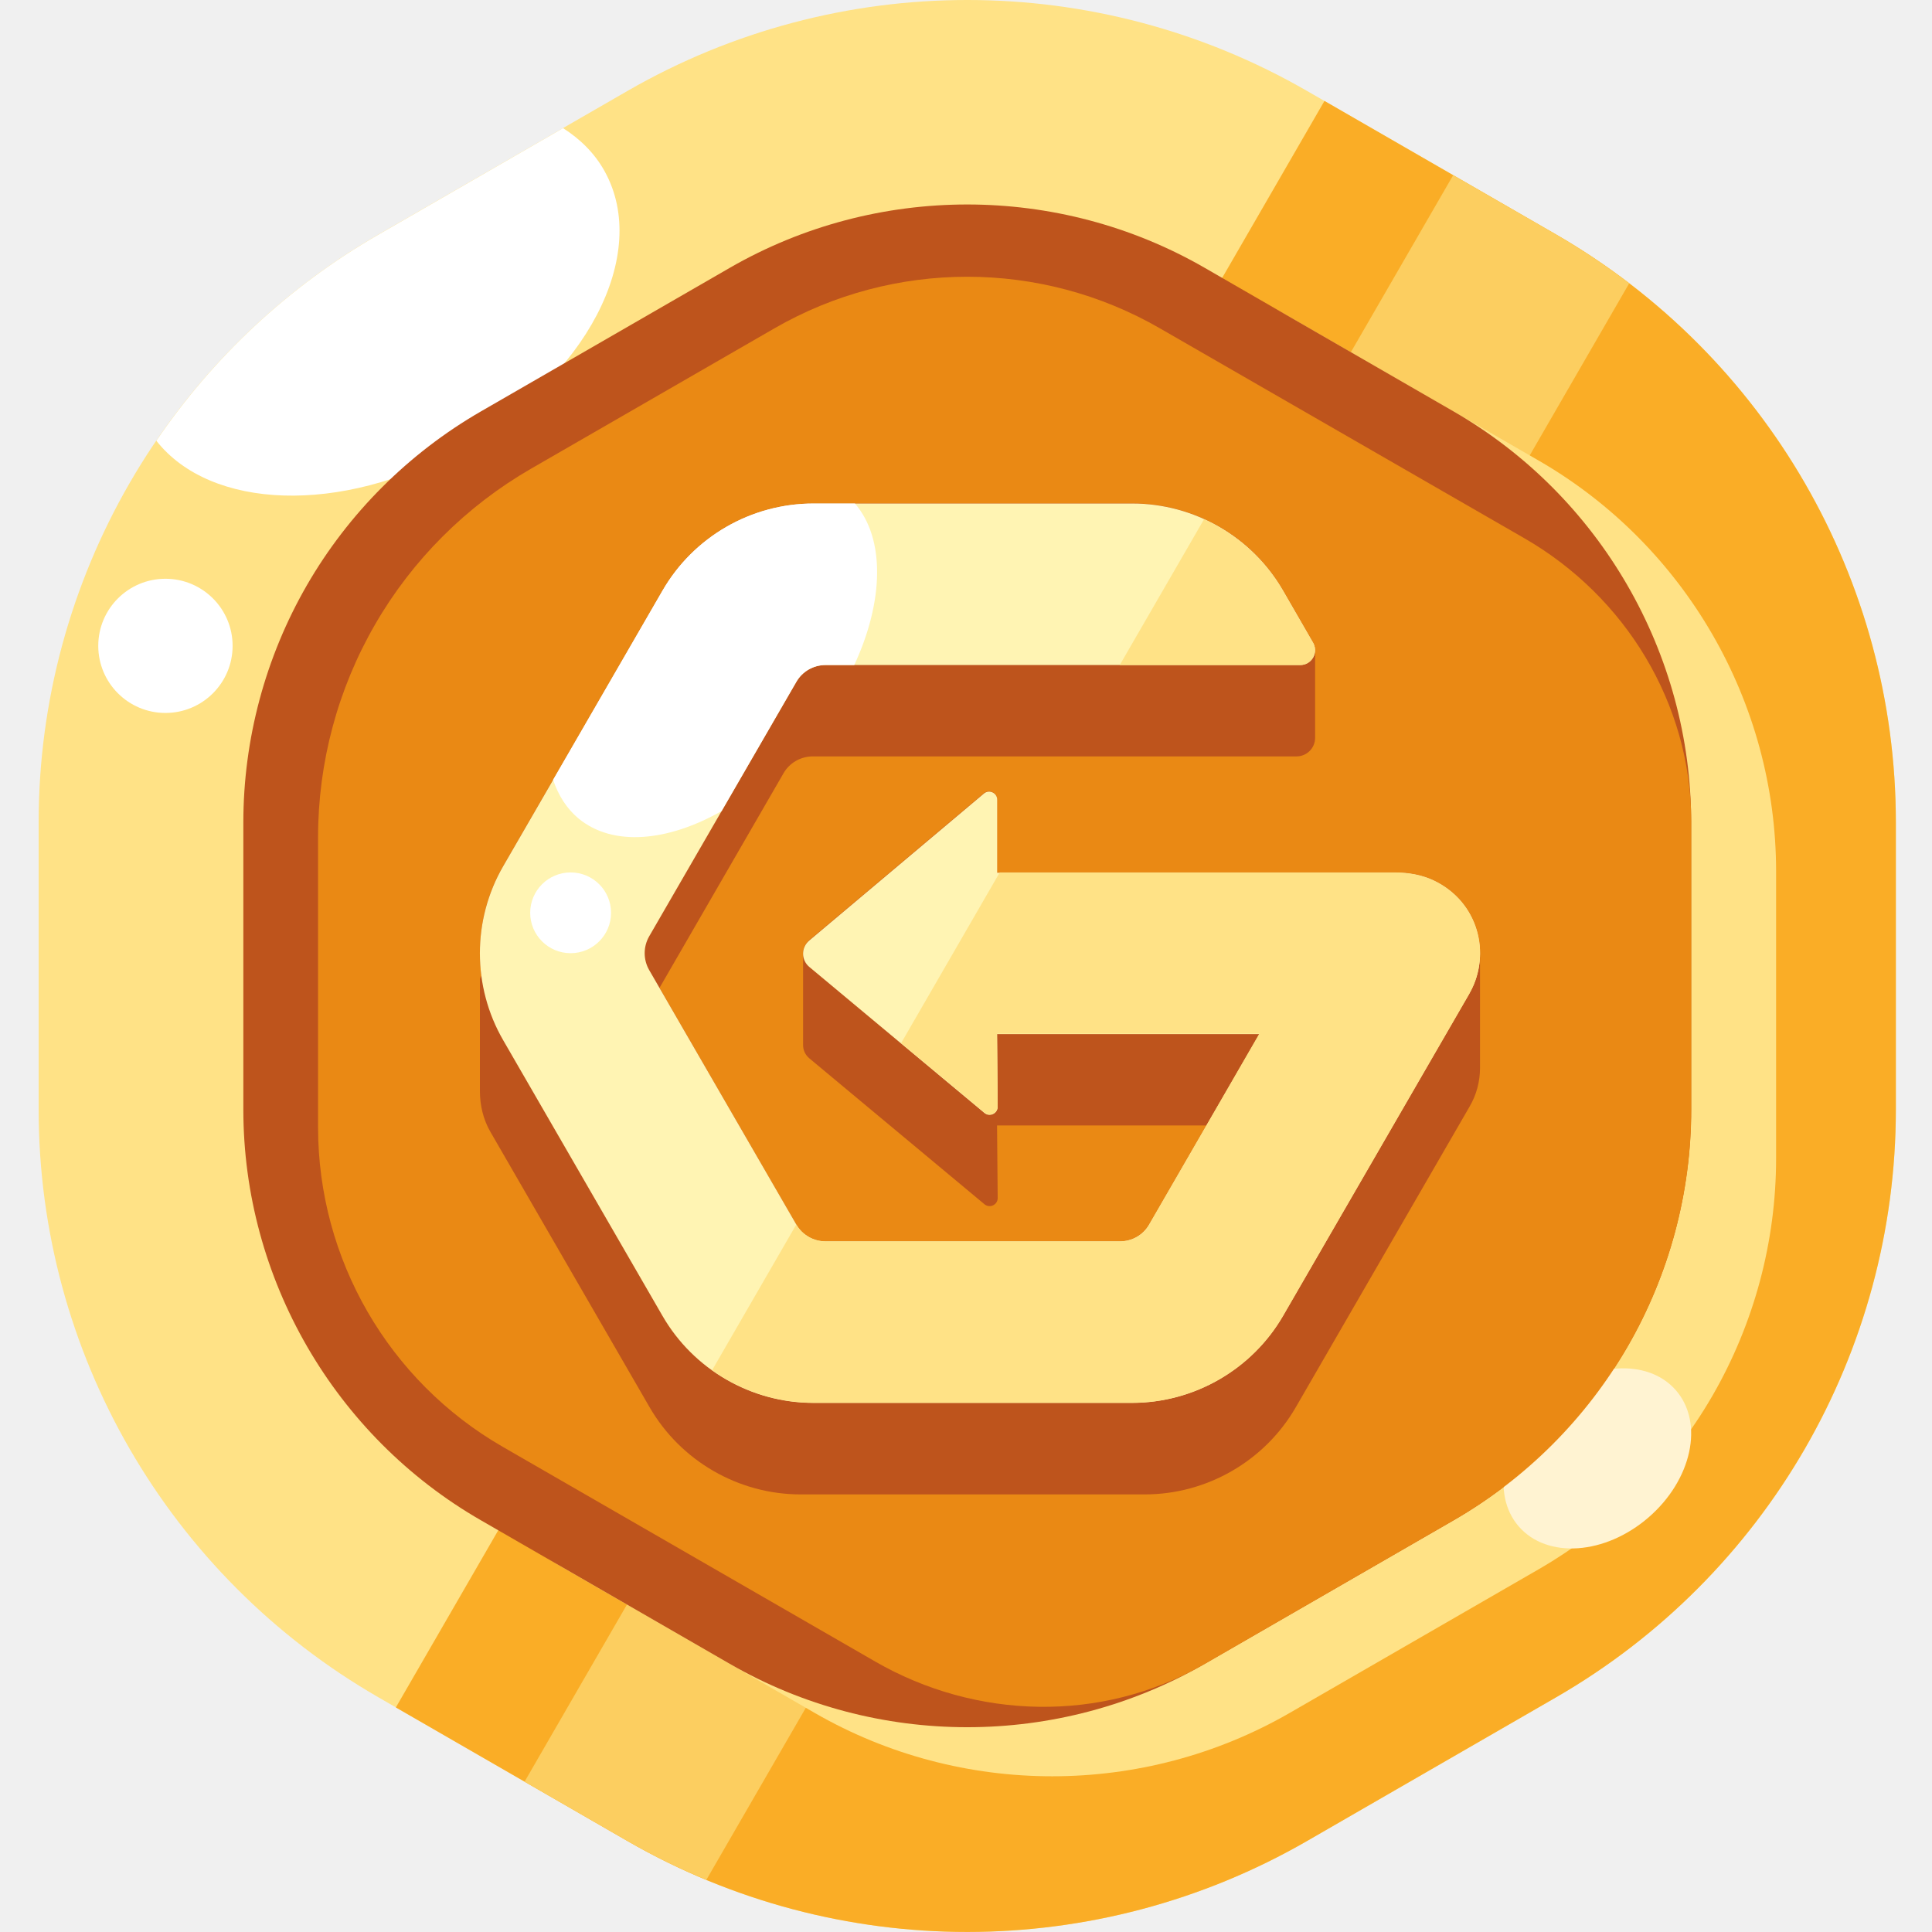
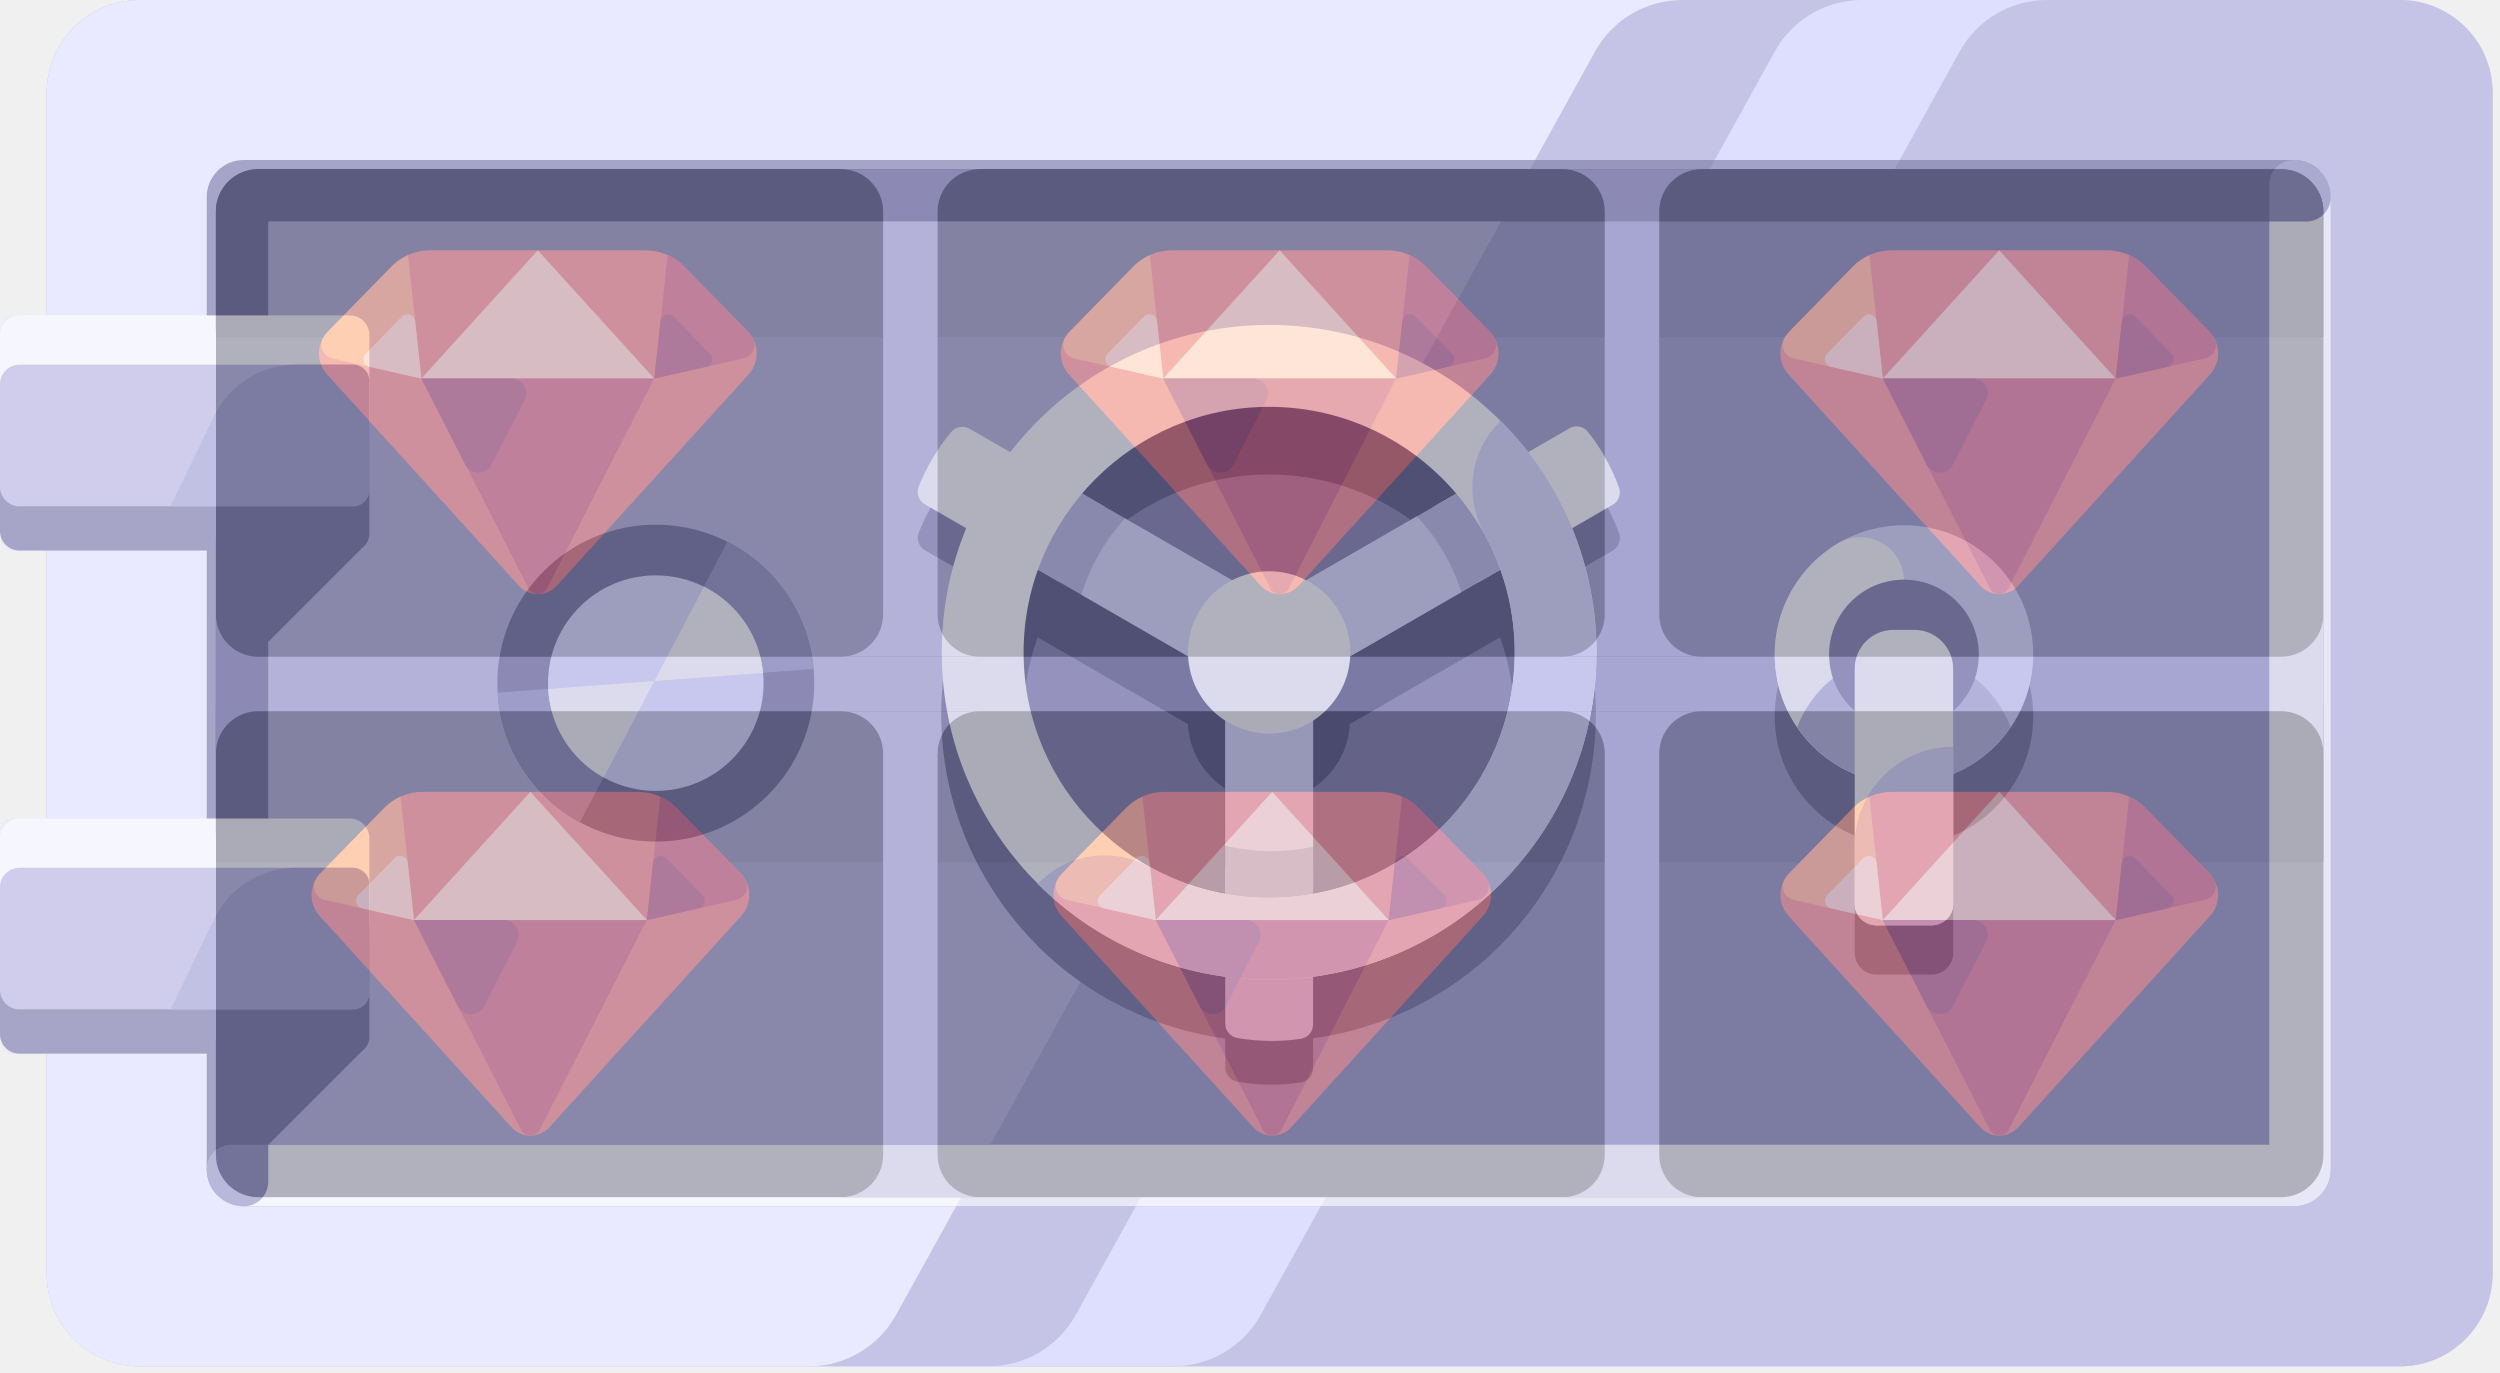
- <svg xmlns="http://www.w3.org/2000/svg" width="200" height="200" viewBox="0 0 200 200" fill="none">
-   <path d="M161.081 24.272L135.307 9.416C113.546 -3.139 86.725 -3.139 64.951 9.416L39.178 24.272C17.404 36.827 4 60.031 4 85.127V114.853C4 139.962 17.404 163.153 39.178 175.708L64.951 190.577C86.712 203.132 113.533 203.132 135.307 190.577L161.081 175.708C182.841 163.153 196.258 139.962 196.258 114.853V85.127C196.258 60.031 182.841 36.827 161.081 24.272Z" fill="#FFE286" />
-   <path d="M16.185 45.625C21.801 52.782 35.284 53.298 47.548 46.498C60.647 39.222 67.388 26.337 62.581 17.711C61.561 15.873 60.078 14.404 58.289 13.266L39.178 24.286C29.84 29.657 22.039 37.013 16.185 45.625Z" fill="white" />
-   <path d="M161.08 24.273L137.108 10.449L40.979 176.754L64.951 190.578C86.712 203.133 113.532 203.133 135.307 190.578L161.08 175.709C182.841 163.154 196.258 139.963 196.258 114.854V85.128C196.258 60.032 182.841 36.828 161.08 24.273Z" fill="#FAAD26" />
-   <path d="M161.08 24.273L150.432 18.135L54.303 184.44L64.951 190.578C67.614 192.113 70.342 193.449 73.123 194.6L168.656 29.327C166.259 27.501 163.729 25.808 161.08 24.273Z" fill="#FCCE60" />
-   <path d="M40.568 65.654C44.873 58.206 51.098 51.989 58.568 47.676L84.341 32.806C99.506 24.061 118.34 24.061 133.505 32.806L159.279 47.676C174.444 56.42 183.861 72.719 183.861 90.195V119.921C183.861 128.533 181.583 137.013 177.279 144.474C172.974 151.922 166.749 158.14 159.279 162.453L133.505 177.323C118.34 186.067 99.506 186.067 84.341 177.323L58.568 162.453C43.403 153.708 33.986 137.41 33.986 119.934V90.208C33.986 81.596 36.264 73.102 40.568 65.654Z" fill="#FFE286" />
-   <path d="M31.774 60.574C36.078 53.126 42.303 46.908 49.773 42.596L75.547 27.726C90.712 18.982 109.546 18.982 124.711 27.726L150.485 42.596C165.65 51.34 175.067 67.639 175.067 85.115V114.841C175.067 123.453 172.789 131.933 168.484 139.394C164.18 146.842 157.955 153.06 150.485 157.373L124.711 172.242C109.546 180.987 90.712 180.987 75.547 172.242L49.773 157.373C34.608 148.641 25.191 132.343 25.191 114.867V85.141C25.191 76.529 27.47 68.036 31.774 60.574Z" fill="#BE541C" />
-   <path d="M170.658 157.081C175.152 153.191 176.422 147.302 173.495 143.929C170.568 140.555 164.552 140.974 160.058 144.864C155.564 148.754 154.294 154.642 157.221 158.016C160.148 161.39 166.164 160.971 170.658 157.081Z" fill="#FFF3D2" />
-   <path d="M80.156 33.997L54.965 48.523C48.276 52.385 42.687 57.955 38.833 64.636C34.966 71.317 32.926 78.937 32.926 86.662V116.693C32.926 130.345 40.211 142.953 52.051 149.779L90.606 172.004C101.069 178.037 114.022 178.341 124.512 172.362C124.578 172.322 124.658 172.282 124.724 172.243L150.498 157.373C157.955 153.073 164.18 146.856 168.497 139.394C172.802 131.946 175.08 123.453 175.08 114.841V85.128C175.08 85.049 175.08 84.969 175.08 84.89C175.014 72.825 168.285 61.765 157.822 55.732L120.088 33.997C107.745 26.866 92.513 26.866 80.156 33.997Z" fill="#EA8914" />
-   <path d="M17.125 73.804C20.965 73.804 24.079 70.694 24.079 66.858C24.079 63.022 20.965 59.913 17.125 59.913C13.285 59.913 10.172 63.022 10.172 66.858C10.172 70.694 13.285 73.804 17.125 73.804Z" fill="white" />
-   <path d="M153.212 98.635V110.541C153.212 111.957 152.842 113.346 152.126 114.563L134.14 145.678C130.922 151.248 124.935 154.7 118.512 154.7H82.871C76.46 154.7 70.474 151.248 67.255 145.691L50.766 117.169C50.766 117.156 50.752 117.156 50.752 117.143C50.024 115.873 49.68 114.417 49.68 112.949V101.334C49.719 101.215 49.772 101.109 49.825 101.003C49.825 100.99 49.825 100.99 49.825 100.99C49.733 100.209 49.68 99.429 49.68 98.648C49.68 95.539 50.474 92.43 52.09 89.652L68.58 61.117C71.798 55.534 77.758 52.108 84.208 52.108H117.187C123.637 52.108 129.597 55.534 132.816 61.117L135.928 66.501C136.087 66.779 136.14 67.043 136.14 67.268V76.383C136.14 77.442 135.279 78.302 134.22 78.302H84.142C82.897 78.302 81.731 78.963 81.109 80.048L68.275 102.26L82.433 126.76C83.056 127.832 84.222 128.507 85.466 128.507H115.929C117.174 128.507 118.326 127.832 118.962 126.76L124.882 116.508H103.214L103.28 124.009C103.294 124.723 102.459 125.12 101.903 124.657L83.771 109.549C83.347 109.192 83.135 108.689 83.135 108.186V98.701C83.135 98.198 83.347 97.696 83.758 97.338L101.837 82.125C102.393 81.662 103.214 82.045 103.214 82.76V90.314H144.445C145.743 90.314 147.04 90.525 148.219 91.041C151.544 92.523 153.212 95.579 153.212 98.635Z" fill="#BE541C" />
-   <path d="M132.817 61.13C129.598 55.56 123.638 52.121 117.201 52.121H84.222C77.772 52.121 71.812 55.56 68.594 61.13L52.091 89.665C48.873 95.222 48.873 102.127 52.091 107.684L68.581 136.219C71.786 141.775 77.772 145.228 84.196 145.228H117.188C123.612 145.228 129.598 141.775 132.817 136.219L152.101 102.868C152.127 102.802 152.154 102.749 152.193 102.696C154.352 98.741 153.081 93.383 148.419 91.16C147.187 90.578 145.81 90.34 144.459 90.34H103.228V82.786C103.228 82.072 102.394 81.688 101.851 82.151L83.772 97.365C82.924 98.079 82.924 99.376 83.772 100.09L101.904 115.211C102.447 115.674 103.281 115.277 103.281 114.563L103.215 107.049H130.366L118.963 126.76C118.34 127.845 117.188 128.507 115.93 128.507H85.467C84.222 128.507 83.057 127.845 82.434 126.76L67.203 100.421C66.581 99.336 66.581 98.013 67.203 96.928L82.434 70.589C83.057 69.504 84.209 68.843 85.467 68.843H134.591C135.399 68.843 135.797 68.3 135.929 68.075C136.062 67.85 136.326 67.228 135.929 66.527L132.817 61.13Z" fill="#FFF4B3" />
-   <path d="M148.419 91.134C147.187 90.552 145.81 90.314 144.445 90.314H103.493L93.282 107.988L101.904 115.171C102.447 115.634 103.281 115.238 103.281 114.523L103.215 107.009H130.366L118.963 126.76C118.34 127.845 117.188 128.506 115.93 128.506H85.467C84.222 128.506 83.057 127.845 82.434 126.76L73.719 141.842C76.739 143.998 80.395 145.215 84.209 145.215H117.201C123.625 145.215 129.612 141.762 132.83 136.206L152.114 102.855C152.141 102.789 152.167 102.736 152.207 102.683C154.352 98.727 153.081 93.356 148.419 91.134Z" fill="#FFE286" />
-   <path d="M134.591 68.843C135.399 68.843 135.797 68.3 135.929 68.075C136.062 67.85 136.326 67.228 135.929 66.527L132.817 61.143C130.909 57.836 128.022 55.282 124.645 53.748L115.917 68.843H134.591Z" fill="#FFE286" />
-   <path d="M59.905 84.744C63.455 87.654 69.097 87.139 74.699 83.964L82.434 70.589C83.057 69.504 84.209 68.843 85.467 68.843H88.434C91.493 62.254 91.653 55.772 88.5 52.121H84.209C77.759 52.121 71.799 55.56 68.58 61.13L57.256 80.722C57.799 82.336 58.66 83.712 59.905 84.744Z" fill="white" />
-   <path d="M59.071 98.674C61.383 98.674 63.256 96.803 63.256 94.494C63.256 92.185 61.383 90.314 59.071 90.314C56.76 90.314 54.886 92.185 54.886 94.494C54.886 96.803 56.76 98.674 59.071 98.674Z" fill="white" />
+ <svg xmlns="http://www.w3.org/2000/svg" width="337" height="185" viewBox="0 0 337 185" fill="none">
+   <g clip-path="url(#clip0_2243_776)">
+     <path d="M323.486 184.186H18.813C11.905 184.186 6.299 178.589 6.299 171.672V12.513C6.299 5.596 11.905 0 18.813 0H323.496C330.403 0 336.009 5.596 336.009 12.513V171.672C336 178.58 330.403 184.186 323.486 184.186Z" fill="#C6C4E6" />
+     <path d="M215.018 6.936C217.384 2.651 221.897 0 226.79 0H260.881H18.813C11.905 0 6.299 5.596 6.299 12.513V171.672C6.299 178.58 11.896 184.186 18.813 184.186H109.02C113.913 184.186 118.417 181.525 120.792 177.25L215.018 6.936Z" fill="#E9E9FF" />
+     <path d="M239.247 6.936L145.021 177.24C142.655 181.525 138.142 184.176 133.248 184.176H112.165H158.171C163.064 184.176 167.568 181.516 169.943 177.24L264.169 6.936C266.535 2.651 271.048 0 275.941 0H294.602H251.028C246.126 0 241.612 2.66 239.247 6.936Z" fill="#DEDEFF" />
+     <path d="M29.103 28.504V155.681C29.103 158.826 31.659 161.382 34.804 161.382H307.496C310.641 161.382 313.197 158.826 313.197 155.681V28.504C313.197 25.359 310.641 22.803 307.496 22.803H34.804C31.659 22.803 29.103 25.359 29.103 28.504Z" fill="#3B3B5D" />
+     <path d="M29.103 45.436V28.504C29.103 25.359 31.659 22.803 34.804 22.803H307.496C310.641 22.803 313.197 25.359 313.197 28.504V45.436H29.103Z" fill="#2D2D4A" />
+     <path d="M313.2 116.253V95.046L29.107 95.046V116.253L313.2 116.253Z" fill="#2D2D4A" />
+     <path d="M143.386 22.803H102.045H113.343C116.488 22.803 119.044 25.359 119.044 28.504V82.824C119.044 85.969 116.488 88.525 113.343 88.525H102.045H143.386H132.089C128.944 88.525 126.388 85.969 126.388 82.824V28.504C126.388 25.359 128.944 22.803 132.089 22.803H143.386Z" fill="#A7A6D2" />
+     <path d="M240.662 22.803H199.321H210.619C213.764 22.803 216.319 25.359 216.319 28.504V82.824C216.319 85.969 213.764 88.525 210.619 88.525H199.321H240.662H229.365C226.22 88.525 223.664 85.969 223.664 82.824V28.504C223.664 25.359 226.22 22.803 229.365 22.803H240.662Z" fill="#A7A6D2" />
+     <path d="M29.103 71.527V112.868V101.571C29.103 98.426 31.659 95.87 34.804 95.87H307.496C310.641 95.87 313.197 98.426 313.197 101.571V112.868V71.527V82.824C313.197 85.969 310.641 88.525 307.496 88.525H34.804C31.659 88.525 29.103 85.969 29.103 82.824V71.527Z" fill="#A7A6D2" />
+     <path d="M240.662 95.87H199.321H210.619C213.764 95.87 216.319 98.426 216.319 101.571V155.681C216.319 158.826 213.764 161.382 210.619 161.382H199.321H240.662H229.365C226.22 161.382 223.664 158.826 223.664 155.681V101.571C223.664 98.426 226.22 95.87 229.365 95.87H240.662Z" fill="#A7A6D2" />
+     <path d="M143.386 95.87H102.045H113.343C116.488 95.87 119.044 98.426 119.044 101.571V155.681C119.044 158.826 116.488 161.382 113.343 161.382H102.045H143.386H132.089C128.944 161.382 126.388 158.826 126.388 155.681V101.571C126.388 98.426 128.944 95.87 132.089 95.87H143.386Z" fill="#A7A6D2" />
+     <path d="M27.564 110.34H1.539C0.694 110.34 0 111.519 0 112.972V119.614V125.59V126.806V133.448V139.424C0 140.878 0.684 142.056 1.539 142.056H27.801C28.523 142.056 29.103 141.059 29.103 139.823V133.847V126.816V125.201V119.224V112.982C29.103 111.519 28.419 110.34 27.564 110.34Z" fill="#E9E9FF" />
+     <path d="M27.564 42.529H1.539C0.684 42.529 0 43.707 0 45.151V51.792V57.769V58.985V65.626V71.603C0 73.057 0.684 74.235 1.539 74.235H27.801C28.523 74.235 29.103 73.237 29.103 72.002V66.026V58.995V57.379V51.403V45.16C29.103 43.707 28.419 42.529 27.564 42.529Z" fill="#E9E9FF" />
+   </g>
+   <path d="M52.79 35.925L44.203 44.698C42.643 46.291 42.593 48.826 44.096 50.475L69.954 78.959C71.317 80.462 73.679 80.462 75.048 78.959L100.906 50.475C102.404 48.826 102.359 46.291 100.8 44.698L92.206 35.925C90.843 34.528 88.97 33.743 87.023 33.743H57.973C56.021 33.743 54.153 34.528 52.79 35.925Z" fill="#E8513D" />
+   <path d="M72.495 33.743L56.801 51.031H88.196L72.495 33.743Z" fill="#FFBF9C" />
+   <path d="M56.801 51.031L71.239 79.301C71.761 80.327 73.225 80.327 73.752 79.301L88.19 51.031H56.801Z" fill="#C12938" />
+   <path d="M68.939 51.031H56.801L62.724 62.625C63.465 64.072 65.529 64.072 66.269 62.625L70.712 53.925C71.385 52.607 70.426 51.031 68.939 51.031Z" fill="#961836" />
+   <path d="M100.794 44.698L92.206 35.925C91.567 35.274 90.815 34.758 90.002 34.394L88.196 51.036L100.228 48.304C101.394 48.041 102.067 46.734 101.506 45.679C101.316 45.326 101.08 44.995 100.794 44.698Z" fill="#C12938" />
+   <path d="M88.196 51.031L95.196 49.438C95.998 49.258 96.284 48.271 95.712 47.682L90.821 42.684C90.204 42.05 89.127 42.426 89.032 43.307L88.196 51.031Z" fill="#961836" />
+   <path d="M54.995 34.394C54.181 34.764 53.43 35.274 52.79 35.925L44.203 44.703C43.956 44.956 43.748 45.231 43.58 45.522C42.941 46.616 43.541 48.024 44.781 48.304L56.801 51.036L54.995 34.394Z" fill="#FF8643" />
+   <path d="M56.801 51.031L49.801 49.438C48.998 49.258 48.712 48.271 49.285 47.682L54.176 42.684C54.793 42.05 55.87 42.426 55.965 43.307L56.801 51.031Z" fill="#FFBF9C" />
+   <path d="M249.79 35.925L241.203 44.698C239.643 46.291 239.593 48.826 241.096 50.475L266.954 78.959C268.318 80.462 270.679 80.462 272.048 78.959L297.906 50.475C299.404 48.826 299.359 46.291 297.8 44.698L289.206 35.925C287.843 34.528 285.97 33.743 284.023 33.743H254.973C253.021 33.743 251.153 34.528 249.79 35.925Z" fill="#E8513D" />
+   <path d="M269.495 33.743L253.801 51.031H285.196L269.495 33.743Z" fill="#FFBF9C" />
+   <path d="M253.801 51.031L268.239 79.301C268.761 80.327 270.225 80.327 270.752 79.301L285.19 51.031H253.801Z" fill="#C12938" />
+   <path d="M265.939 51.031H253.801L259.724 62.625C260.465 64.072 262.529 64.072 263.269 62.625L267.712 53.925C268.385 52.607 267.426 51.031 265.939 51.031Z" fill="#961836" />
+   <path d="M297.794 44.698L289.206 35.925C288.567 35.274 287.815 34.758 287.002 34.394L285.196 51.036L297.228 48.304C298.394 48.041 299.067 46.734 298.506 45.679C298.316 45.326 298.08 44.995 297.794 44.698Z" fill="#C12938" />
+   <path d="M285.196 51.031L292.196 49.438C292.998 49.258 293.284 48.271 292.712 47.682L287.821 42.684C287.204 42.05 286.127 42.426 286.032 43.307L285.196 51.031Z" fill="#961836" />
+   <path d="M251.995 34.394C251.182 34.764 250.43 35.274 249.79 35.925L241.203 44.703C240.956 44.956 240.748 45.231 240.58 45.522C239.941 46.616 240.541 48.024 241.78 48.304L253.801 51.036L251.995 34.394Z" fill="#FF8643" />
+   <path d="M253.801 51.031L246.801 49.438C245.999 49.258 245.712 48.271 246.285 47.682L251.176 42.684C251.793 42.05 252.87 42.426 252.965 43.307L253.801 51.031Z" fill="#FFBF9C" />
+   <path d="M249.79 108.925L241.203 117.698C239.643 119.291 239.593 121.826 241.096 123.475L266.954 151.959C268.318 153.462 270.679 153.462 272.048 151.959L297.906 123.475C299.404 121.826 299.359 119.291 297.8 117.698L289.206 108.925C287.843 107.528 285.97 106.743 284.023 106.743H254.973C253.021 106.743 251.153 107.528 249.79 108.925Z" fill="#E8513D" />
+   <path d="M269.495 106.743L253.801 124.03H285.196L269.495 106.743Z" fill="#FFBF9C" />
+   <path d="M253.801 124.03L268.239 152.301C268.761 153.327 270.225 153.327 270.752 152.301L285.19 124.03H253.801Z" fill="#C12938" />
+   <path d="M265.939 124.03H253.801L259.724 135.625C260.465 137.072 262.529 137.072 263.269 135.625L267.712 126.925C268.385 125.607 267.426 124.03 265.939 124.03Z" fill="#961836" />
+   <path d="M297.794 117.698L289.206 108.925C288.567 108.274 287.815 107.758 287.002 107.394L285.196 124.036L297.228 121.304C298.394 121.041 299.067 119.734 298.506 118.679C298.316 118.326 298.08 117.995 297.794 117.698Z" fill="#C12938" />
+   <path d="M285.196 124.031L292.196 122.437C292.998 122.258 293.284 121.271 292.712 120.682L287.821 115.684C287.204 115.05 286.127 115.426 286.032 116.307L285.196 124.031Z" fill="#961836" />
+   <path d="M251.995 107.394C251.182 107.764 250.43 108.274 249.79 108.925L241.203 117.703C240.956 117.956 240.748 118.231 240.58 118.522C239.941 119.616 240.541 121.024 241.78 121.304L253.801 124.036L251.995 107.394Z" fill="#FF8643" />
+   <path d="M253.801 124.031L246.801 122.437C245.999 122.258 245.712 121.271 246.285 120.682L251.176 115.684C251.793 115.05 252.87 115.426 252.965 116.307L253.801 124.031Z" fill="#FFBF9C" />
+   <path d="M151.79 108.925L143.203 117.698C141.643 119.291 141.593 121.826 143.096 123.475L168.954 151.959C170.318 153.462 172.679 153.462 174.048 151.959L199.906 123.475C201.404 121.826 201.359 119.291 199.8 117.698L191.206 108.925C189.843 107.528 187.97 106.743 186.023 106.743H156.973C155.021 106.743 153.153 107.528 151.79 108.925Z" fill="#E8513D" />
+   <path d="M171.495 106.743L155.801 124.03H187.196L171.495 106.743Z" fill="#FFBF9C" />
+   <path d="M155.801 124.03L170.239 152.301C170.761 153.327 172.225 153.327 172.752 152.301L187.19 124.03H155.801Z" fill="#C12938" />
+   <path d="M167.939 124.03H155.801L161.724 135.625C162.465 137.072 164.529 137.072 165.269 135.625L169.712 126.925C170.385 125.607 169.426 124.03 167.939 124.03Z" fill="#961836" />
+   <path d="M199.794 117.698L191.206 108.925C190.567 108.274 189.815 107.758 189.002 107.394L187.196 124.036L199.228 121.304C200.394 121.041 201.067 119.734 200.506 118.679C200.316 118.326 200.08 117.995 199.794 117.698Z" fill="#C12938" />
+   <path d="M187.196 124.031L194.196 122.437C194.998 122.258 195.284 121.271 194.712 120.682L189.821 115.684C189.204 115.05 188.127 115.426 188.032 116.307L187.196 124.031Z" fill="#961836" />
+   <path d="M153.995 107.394C153.182 107.764 152.43 108.274 151.79 108.925L143.203 117.703C142.956 117.956 142.748 118.231 142.58 118.522C141.941 119.616 142.541 121.024 143.78 121.304L155.801 124.036L153.995 107.394Z" fill="#FF8643" />
+   <path d="M155.801 124.031L148.801 122.437C147.999 122.258 147.712 121.271 148.285 120.682L153.176 115.684C153.793 115.05 154.87 115.426 154.965 116.307L155.801 124.031Z" fill="#FFBF9C" />
+   <path d="M51.79 108.925L43.203 117.698C41.643 119.291 41.593 121.826 43.096 123.475L68.954 151.959C70.317 153.462 72.679 153.462 74.048 151.959L99.906 123.475C101.404 121.826 101.359 119.291 99.8 117.698L91.206 108.925C89.843 107.528 87.97 106.743 86.023 106.743H56.973C55.021 106.743 53.153 107.528 51.79 108.925Z" fill="#E8513D" />
+   <path d="M71.495 106.743L55.801 124.03H87.196L71.495 106.743Z" fill="#FFBF9C" />
+   <path d="M55.801 124.03L70.239 152.301C70.761 153.327 72.225 153.327 72.752 152.301L87.19 124.03H55.801Z" fill="#C12938" />
+   <path d="M67.939 124.03H55.801L61.724 135.625C62.465 137.072 64.529 137.072 65.269 135.625L69.712 126.925C70.385 125.607 69.426 124.03 67.939 124.03Z" fill="#961836" />
+   <path d="M99.794 117.698L91.206 108.925C90.567 108.274 89.815 107.758 89.002 107.394L87.196 124.036L99.228 121.304C100.394 121.041 101.067 119.734 100.506 118.679C100.316 118.326 100.08 117.995 99.794 117.698Z" fill="#C12938" />
+   <path d="M87.196 124.031L94.196 122.437C94.998 122.258 95.284 121.271 94.712 120.682L89.821 115.684C89.204 115.05 88.127 115.426 88.032 116.307L87.196 124.031Z" fill="#961836" />
+   <path d="M53.995 107.394C53.181 107.764 52.43 108.274 51.79 108.925L43.203 117.703C42.956 117.956 42.748 118.231 42.58 118.522C41.941 119.616 42.541 121.024 43.781 121.304L55.801 124.036L53.995 107.394Z" fill="#FF8643" />
+   <path d="M55.801 124.031L48.801 122.437C47.998 122.258 47.712 121.271 48.285 120.682L53.176 115.684C53.793 115.05 54.87 115.426 54.965 116.307L55.801 124.031Z" fill="#FFBF9C" />
+   <path d="M152.79 35.925L144.203 44.698C142.643 46.291 142.593 48.826 144.096 50.475L169.954 78.959C171.318 80.462 173.679 80.462 175.048 78.959L200.906 50.475C202.404 48.826 202.359 46.291 200.8 44.698L192.206 35.925C190.843 34.528 188.97 33.743 187.023 33.743H157.973C156.021 33.743 154.153 34.528 152.79 35.925Z" fill="#E8513D" />
+   <path d="M172.495 33.743L156.801 51.031H188.196L172.495 33.743Z" fill="#FFBF9C" />
+   <path d="M156.801 51.031L171.239 79.301C171.761 80.327 173.225 80.327 173.752 79.301L188.19 51.031H156.801Z" fill="#C12938" />
+   <path d="M168.939 51.031H156.801L162.724 62.625C163.465 64.072 165.529 64.072 166.269 62.625L170.712 53.925C171.385 52.607 170.426 51.031 168.939 51.031Z" fill="#961836" />
+   <path d="M200.794 44.698L192.206 35.925C191.567 35.274 190.815 34.758 190.002 34.394L188.196 51.036L200.228 48.304C201.394 48.041 202.067 46.734 201.506 45.679C201.316 45.326 201.08 44.995 200.794 44.698Z" fill="#C12938" />
+   <path d="M188.196 51.031L195.196 49.438C195.998 49.258 196.284 48.271 195.712 47.682L190.821 42.684C190.204 42.05 189.127 42.426 189.032 43.307L188.196 51.031Z" fill="#961836" />
+   <path d="M154.995 34.394C154.182 34.764 153.43 35.274 152.79 35.925L144.203 44.703C143.956 44.956 143.748 45.231 143.58 45.522C142.941 46.616 143.541 48.024 144.78 48.304L156.801 51.036L154.995 34.394Z" fill="#FF8643" />
+   <path d="M156.801 51.031L149.801 49.438C148.999 49.258 148.712 48.271 149.285 47.682L154.176 42.684C154.793 42.05 155.87 42.426 155.965 43.307L156.801 51.031Z" fill="#FFBF9C" />
+   <g opacity="0.6">
+     <path d="M323.486 184.186H18.813C11.905 184.186 6.299 178.589 6.299 171.672V12.513C6.299 5.596 11.905 0 18.813 0H323.496C330.404 0 336.009 5.596 336.009 12.513V171.672C336 178.58 330.403 184.186 323.486 184.186Z" fill="#C6C4E6" />
+     <path d="M215.018 6.936C217.384 2.651 221.897 0 226.79 0H260.881H18.813C11.905 0 6.299 5.596 6.299 12.513V171.672C6.299 178.58 11.896 184.186 18.813 184.186H109.02C113.913 184.186 118.416 181.525 120.792 177.25L215.018 6.936Z" fill="#E9E9FF" />
+     <path d="M239.247 6.936L145.021 177.24C142.655 181.525 138.142 184.176 133.248 184.176H112.165H158.171C163.064 184.176 167.568 181.516 169.943 177.24L264.169 6.936C266.535 2.651 271.048 0 275.941 0H294.602H251.028C246.126 0 241.612 2.66 239.247 6.936Z" fill="#DEDEFF" />
+     <path d="M27.868 26.547V157.629C27.868 160.375 30.101 162.608 32.846 162.608H309.215C311.961 162.608 314.194 160.375 314.194 157.629V26.547C314.194 23.801 311.961 21.568 309.215 21.568H32.846C30.101 21.568 27.868 23.801 27.868 26.547Z" fill="#7978A1" />
+     <path d="M305.899 29.863L36.172 154.313L29.331 161.154C30.234 162.057 31.478 162.608 32.847 162.608H309.215C311.961 162.608 314.194 160.375 314.194 157.629V26.547C314.194 25.169 313.634 23.925 312.74 23.032L305.899 29.863Z" fill="white" />
+     <path d="M305.899 29.863H36.172V154.313H305.899V29.863Z" fill="#A7A6D2" />
+     <path d="M202.333 29.863H36.172V154.313H133.476L202.333 29.863Z" fill="#BEBBDE" />
+     <path d="M48.543 136.27H31.193L36.172 154.313L48.942 141.543C49.455 141.03 49.655 140.279 49.455 139.586L48.543 136.27Z" fill="#7978A1" />
+     <path d="M47.156 129.429H2.632C1.178 129.429 0 128.251 0 126.797V112.972C0 111.519 1.178 110.34 2.632 110.34H47.156C48.609 110.34 49.788 111.519 49.788 112.972V126.797C49.778 128.251 48.6 129.429 47.156 129.429Z" fill="white" />
+     <path d="M47.545 142.037H2.632C1.178 142.037 0 140.859 0 139.405V125.581C0 124.127 1.178 122.949 2.632 122.949H47.555C48.79 122.949 49.788 123.946 49.788 125.182V139.804C49.778 141.04 48.781 142.037 47.545 142.037Z" fill="#7978A1" />
+     <path d="M47.545 136.061H2.632C1.178 136.061 0 134.883 0 133.429V119.604C0 118.151 1.178 116.972 2.632 116.972H47.555C48.79 116.972 49.788 117.97 49.788 119.205V133.828C49.778 135.063 48.781 136.061 47.545 136.061Z" fill="#BEBBDE" />
+     <path d="M47.545 116.982H39.858C35.174 116.982 30.908 119.661 28.875 123.88L22.984 136.07H47.545C48.78 136.07 49.778 135.073 49.778 133.838V119.215C49.778 117.98 48.78 116.982 47.545 116.982Z" fill="#A7A6D2" />
+     <path d="M48.543 68.458H31.193L36.172 86.501L48.942 73.731C49.455 73.218 49.655 72.468 49.455 71.774L48.543 68.458Z" fill="#7978A1" />
+     <path d="M47.156 61.607H2.632C1.178 61.607 0 60.429 0 58.985V45.151C0 43.697 1.178 42.519 2.632 42.519H47.156C48.609 42.519 49.788 43.697 49.788 45.151V58.975C49.778 60.429 48.6 61.607 47.156 61.607Z" fill="white" />
+     <path d="M47.545 74.216H2.632C1.178 74.216 0 73.047 0 71.593V57.769C0 56.315 1.178 55.137 2.632 55.137H47.555C48.79 55.137 49.788 56.135 49.788 57.37V71.993C49.778 73.218 48.781 74.216 47.545 74.216Z" fill="#7978A1" />
+     <path d="M47.545 68.249H2.632C1.178 68.249 0 67.071 0 65.617V51.792C0 50.339 1.178 49.16 2.632 49.16H47.555C48.79 49.16 49.788 50.158 49.788 51.393V66.016C49.778 67.251 48.781 68.249 47.545 68.249Z" fill="#BEBBDE" />
+     <path d="M47.545 49.16H39.858C35.174 49.16 30.908 51.84 28.875 56.059L22.984 68.249H47.545C48.78 68.249 49.778 67.251 49.778 66.016V51.393C49.778 50.168 48.78 49.16 47.545 49.16Z" fill="#A7A6D2" />
+     <path d="M170.656 123.348C190.208 123.348 206.058 107.498 206.058 87.945C206.058 68.393 190.208 52.543 170.656 52.543C151.104 52.543 135.253 68.393 135.253 87.945C135.253 107.498 151.104 123.348 170.656 123.348Z" fill="#8886AF" />
+     <path d="M204.034 98.473C203.844 101.361 203.274 104.231 202.334 106.996C202.296 107.091 202.267 107.195 202.229 107.29C202.115 107.613 201.992 107.946 201.859 108.269C201.773 108.488 201.697 108.697 201.602 108.915C201.516 109.124 201.421 109.324 201.336 109.533C201.193 109.856 201.051 110.188 200.899 110.502C200.861 110.587 200.813 110.673 200.775 110.758C197.535 117.362 192.167 122.74 185.554 125.98C185.459 126.027 185.374 126.075 185.279 126.113C184.965 126.265 184.642 126.407 184.319 126.55C184.11 126.645 183.901 126.74 183.692 126.825C183.483 126.911 183.274 126.987 183.065 127.072C182.732 127.205 182.4 127.329 182.067 127.443C181.972 127.471 181.886 127.509 181.791 127.538C180.205 128.08 178.589 128.498 176.946 128.792V111.975C173.126 112.545 169.174 112.545 165.097 111.842V128.792C163.463 128.498 161.838 128.08 160.252 127.538C160.157 127.509 160.071 127.481 159.976 127.443C159.644 127.329 159.311 127.196 158.978 127.072C158.769 126.987 158.56 126.911 158.351 126.825C158.142 126.74 157.933 126.645 157.724 126.55C157.401 126.407 157.078 126.265 156.765 126.113C156.67 126.065 156.584 126.027 156.489 125.98C146.731 121.191 139.662 111.737 138.199 100.544C138.075 100.497 137.952 100.44 137.819 100.392C131.918 98.425 130.674 92.307 127.956 86.549C127.253 89.675 126.873 92.915 126.873 96.24C126.873 108.412 131.823 119.443 139.814 127.433L139.795 127.452C143.349 131.006 147.358 133.809 151.634 135.89C151.757 135.947 151.881 136.013 152.004 136.07C152.422 136.27 152.85 136.46 153.278 136.65C153.553 136.773 153.838 136.897 154.114 137.011C154.389 137.125 154.674 137.229 154.95 137.344C155.387 137.515 155.833 137.686 156.271 137.847C156.394 137.895 156.518 137.933 156.641 137.971C161.145 139.519 165.972 140.384 170.998 140.384C176.015 140.384 180.841 139.529 185.345 137.98C185.478 137.933 185.602 137.895 185.735 137.847C186.172 137.695 186.609 137.524 187.046 137.353C187.331 137.239 187.616 137.134 187.891 137.02C188.167 136.906 188.442 136.783 188.718 136.659C189.146 136.469 189.583 136.279 190.01 136.08C190.124 136.023 190.248 135.966 190.362 135.909C194.647 133.818 198.657 131.016 202.21 127.462C205.764 123.908 208.567 119.899 210.657 115.614C210.714 115.49 210.78 115.376 210.837 115.253C211.037 114.825 211.227 114.397 211.417 113.97C211.541 113.694 211.664 113.419 211.778 113.134C211.892 112.858 211.997 112.573 212.111 112.288C212.282 111.851 212.453 111.414 212.605 110.967C212.652 110.844 212.69 110.711 212.728 110.587C214.277 106.084 215.132 101.257 215.132 96.24C215.132 93.646 214.904 91.109 214.467 88.639C211.189 92.079 207.702 95.423 204.034 98.473Z" fill="#7978A1" />
+     <path d="M137.847 101.219C137.971 101.267 138.094 101.324 138.227 101.371C138.047 99.965 137.933 98.53 137.933 97.067C137.933 93.152 138.617 89.399 139.871 85.912L160.128 97.608C160.309 101.238 162.247 104.402 165.116 106.255V112.668C169.192 113.362 173.145 113.371 176.965 112.801V106.255C179.834 104.402 181.772 101.238 181.953 97.608L202.201 85.912C202.21 85.95 202.229 85.979 202.239 86.017C202.277 86.112 202.305 86.216 202.343 86.311C203.778 90.501 204.338 94.919 204.044 99.3C207.711 96.259 211.198 92.905 214.514 89.466C214.106 87.147 213.526 84.895 212.776 82.72C212.728 82.596 212.69 82.463 212.652 82.34C212.491 81.893 212.329 81.456 212.158 81.019C212.054 80.734 211.939 80.458 211.825 80.173C211.711 79.898 211.588 79.613 211.464 79.337C211.274 78.91 211.084 78.482 210.885 78.054C210.828 77.931 210.761 77.817 210.704 77.693C208.623 73.408 205.811 69.399 202.258 65.845L202.239 65.864C194.248 57.873 183.217 52.923 171.045 52.923C150.038 52.923 132.422 67.679 127.994 87.366C130.702 93.133 131.947 99.252 137.847 101.219ZM171.036 63.964C181.136 63.964 190.181 68.515 196.262 75.66L177.079 86.739L176.034 87.337C174.532 86.568 172.841 86.121 171.036 86.121C169.23 86.121 167.539 86.568 166.038 87.337L156.584 81.874L145.809 75.651C151.89 68.515 160.936 63.964 171.036 63.964Z" fill="#5E5E85" />
+     <path d="M218.239 71.859C217.716 70.415 217.051 68.999 216.262 67.631C215.597 66.482 214.866 65.398 214.068 64.391C213.469 63.631 212.405 63.441 211.569 63.916L204.804 67.821C205.697 71.194 207.312 74.653 208.291 77.864C208.433 78.32 208.566 78.786 208.699 79.242L217.384 74.225C218.21 73.75 218.562 72.753 218.239 71.859Z" fill="#7978A1" />
+     <path d="M136.241 75.48C137.106 73.114 138.075 70.928 139.386 68.99L130.711 63.983C129.885 63.508 128.839 63.698 128.231 64.429C127.243 65.608 126.35 66.881 125.561 68.258C124.896 69.408 124.326 70.586 123.851 71.784C123.5 72.677 123.861 73.703 124.697 74.187L135.015 80.145C135.272 78.482 135.728 76.886 136.241 75.48Z" fill="#8886AF" />
+     <path d="M165.164 143.881V123.167C165.164 122.094 166.038 121.22 167.111 121.22H175.055C176.128 121.22 177.002 122.094 177.002 123.167V143.995C177.002 144.954 176.299 145.781 175.34 145.923C174.066 146.113 172.765 146.208 171.435 146.208C169.848 146.208 168.29 146.075 166.779 145.809C165.848 145.638 165.164 144.831 165.164 143.881Z" fill="#7978A1" />
+     <path d="M165.164 137.99V117.276C165.164 116.203 166.038 115.329 167.111 115.329H175.055C176.128 115.329 177.002 116.203 177.002 117.276V138.104C177.002 139.063 176.299 139.89 175.34 140.032C174.066 140.222 172.765 140.317 171.435 140.317C169.848 140.317 168.29 140.184 166.779 139.918C165.848 139.747 165.164 138.94 165.164 137.99Z" fill="#DEDEFF" />
+     <path d="M217.383 68.049L199.445 78.406C198.514 78.948 197.326 78.624 196.784 77.693L192.813 70.814C192.271 69.883 192.594 68.695 193.525 68.154L211.559 57.74C212.395 57.256 213.459 57.455 214.058 58.215C214.856 59.222 215.597 60.306 216.253 61.455C217.041 62.833 217.707 64.239 218.229 65.683C218.562 66.567 218.21 67.574 217.383 68.049Z" fill="white" />
+     <path d="M130.702 57.797L148.641 68.154C149.572 68.695 149.895 69.883 149.353 70.814L145.382 77.693C144.84 78.624 143.652 78.948 142.721 78.406L124.688 67.992C123.851 67.508 123.49 66.491 123.842 65.588C124.317 64.391 124.887 63.213 125.552 62.063C126.341 60.686 127.243 59.413 128.222 58.234C128.84 57.512 129.875 57.322 130.702 57.797Z" fill="white" />
+     <path d="M165.164 122.787V89.751H177.012V122.778C175.083 123.12 173.116 123.31 171.092 123.31C169.059 123.319 167.083 123.129 165.164 122.787Z" fill="#BCBCE2" />
+     <path d="M204.224 75.651L175.615 92.164L169.696 81.903L198.305 65.389C199.568 66.881 200.718 68.496 201.725 70.254C202.732 72.002 203.559 73.807 204.224 75.651Z" fill="#BCBCE2" />
+     <path d="M143.871 65.389L172.48 81.903L166.551 92.164L137.942 75.651C138.607 73.807 139.434 72.011 140.441 70.254C141.457 68.505 142.607 66.881 143.871 65.389Z" fill="#BCBCE2" />
+     <path d="M165.164 113.998V89.751H177.002V114.15C175.207 114.54 173.344 114.73 171.435 114.73C169.278 114.74 167.178 114.483 165.164 113.998Z" fill="#DEDEFF" />
+     <path d="M169.687 81.903L171.083 81.095L190.989 69.608C193.697 72.487 195.768 75.964 196.984 79.812L177.003 91.347L175.615 92.164L174.219 89.751L171.083 84.316L169.687 81.903Z" fill="#DEDEFF" />
+     <path d="M145.781 80.173C146.959 76.297 148.983 72.8 151.634 69.883L171.074 81.104L172.47 81.912L171.074 84.325L167.938 89.76L166.551 92.164L165.164 91.356L145.781 80.173Z" fill="#DEDEFF" />
+     <path d="M171.083 43.802C195.416 43.802 215.217 63.603 215.217 87.936C215.217 112.269 195.416 132.07 171.083 132.07C146.75 132.07 126.949 112.269 126.949 87.936C126.949 63.603 146.75 43.802 171.083 43.802ZM171.083 121.049C189.335 121.049 204.186 106.198 204.186 87.945C204.186 69.693 189.335 54.842 171.083 54.842C152.831 54.842 137.98 69.693 137.98 87.945C137.98 106.198 152.831 121.049 171.083 121.049Z" fill="white" />
+     <path d="M202.295 56.733C219.503 73.94 219.503 101.941 202.295 119.148C185.088 136.355 157.088 136.355 139.88 119.148L140.118 118.911C144.099 114.93 150.189 114.217 155.121 116.934C167.701 123.851 183.853 121.989 194.504 111.348C205.155 100.696 207.018 84.544 200.091 71.964C197.383 67.033 198.096 60.942 202.067 56.961L202.295 56.733Z" fill="#DEDEFF" />
+     <path d="M171.083 98.882C177.123 98.882 182.019 93.985 182.019 87.945C182.019 81.906 177.123 77.009 171.083 77.009C165.043 77.009 160.147 81.906 160.147 87.945C160.147 93.985 165.043 98.882 171.083 98.882Z" fill="white" />
+     <path d="M260.387 131.367H252.919C251.313 131.367 250.012 130.065 250.012 128.46V94.444C250.012 92.839 251.313 91.537 252.919 91.537H260.387C261.993 91.537 263.295 92.839 263.295 94.444V128.46C263.295 130.065 261.993 131.367 260.387 131.367Z" fill="#7978A1" />
+     <path d="M256.653 113.951C266.277 113.951 274.079 106.149 274.079 96.525C274.079 86.901 266.277 79.1 256.653 79.1C247.029 79.1 239.228 86.901 239.228 96.525C239.228 106.149 247.029 113.951 256.653 113.951Z" fill="#7978A1" />
+     <path d="M256.653 105.656C266.277 105.656 274.079 97.854 274.079 88.231C274.079 78.607 266.277 70.805 256.653 70.805C247.029 70.805 239.228 78.607 239.228 88.231C239.228 97.854 247.029 105.656 256.653 105.656Z" fill="#DEDEFF" />
+     <path d="M239.228 88.231C239.228 97.855 247.028 105.656 256.653 105.656V78.311C256.653 73.741 251.665 70.909 247.741 73.256C242.648 76.287 239.228 81.865 239.228 88.231Z" fill="white" />
+     <path d="M256.653 105.647C262.639 105.647 267.912 102.625 271.048 98.036C268.834 92.231 263.238 88.097 256.653 88.097C250.068 88.097 244.463 92.231 242.258 98.036C245.394 102.635 250.667 105.647 256.653 105.647Z" fill="#BCBCE2" />
+     <path d="M256.653 98.321C262.226 98.321 266.744 93.803 266.744 88.231C266.744 82.658 262.226 78.14 256.653 78.14C251.08 78.14 246.562 82.658 246.562 88.231C246.562 93.803 251.08 98.321 256.653 98.321Z" fill="#8886AF" />
+     <path d="M260.387 124.735H252.919C251.313 124.735 250.012 123.433 250.012 121.828V90.14C250.012 87.252 252.359 84.905 255.247 84.905H258.05C260.938 84.905 263.285 87.252 263.285 90.14V121.818C263.295 123.433 261.993 124.735 260.387 124.735Z" fill="white" />
+     <path d="M250.021 113.941V121.828C250.021 123.433 251.323 124.735 252.928 124.735H260.397C262.002 124.735 263.304 123.433 263.304 121.828V100.668C255.959 100.668 250.021 106.616 250.021 113.941Z" fill="#DEDEFF" />
+     <path d="M88.402 113.447C100.198 113.447 109.761 103.884 109.761 92.088C109.761 80.292 100.198 70.729 88.402 70.729C76.605 70.729 67.043 80.292 67.043 92.088C67.043 103.884 76.605 113.447 88.402 113.447Z" fill="#7978A1" />
+     <path d="M88.193 91.784L78.169 110.853C71.888 107.423 67.518 100.924 67.081 93.371L88.193 91.784Z" fill="#9896C1" />
+     <path d="M109.676 90.169L88.193 91.784L98.046 73.038C104.459 76.278 109.011 82.663 109.676 90.169Z" fill="#9896C1" />
+     <path d="M88.402 106.616C96.425 106.616 102.929 100.112 102.929 92.088C102.929 84.065 96.425 77.56 88.402 77.56C80.378 77.56 73.874 84.065 73.874 92.088C73.874 100.112 80.378 106.616 88.402 106.616Z" fill="#DEDEFF" />
+     <path d="M88.212 91.803L81.38 104.801C76.848 102.312 74.169 97.722 73.893 92.877L88.212 91.803Z" fill="white" />
+     <path d="M102.863 90.701L88.212 91.803L94.891 79.1C94.987 79.138 95.072 79.185 95.157 79.233C99.671 81.599 102.417 85.998 102.863 90.701Z" fill="white" />
+     <path d="M309.215 21.568C307.382 21.568 305.899 23.05 305.899 24.884V29.863H310.878C312.712 29.863 314.194 28.381 314.194 26.547C314.194 23.801 311.971 21.568 309.215 21.568Z" fill="#9797C1" />
+     <path d="M32.846 162.608C34.68 162.608 36.162 161.126 36.162 159.292V154.313H31.184C29.35 154.313 27.868 155.795 27.868 157.629C27.868 160.385 30.101 162.608 32.846 162.608Z" fill="#9797C1" />
+   </g>
+   <defs>
+     <clipPath id="clip0_2243_776">
+       <rect width="336" height="184.186" fill="white" />
+     </clipPath>
+   </defs>
</svg>
